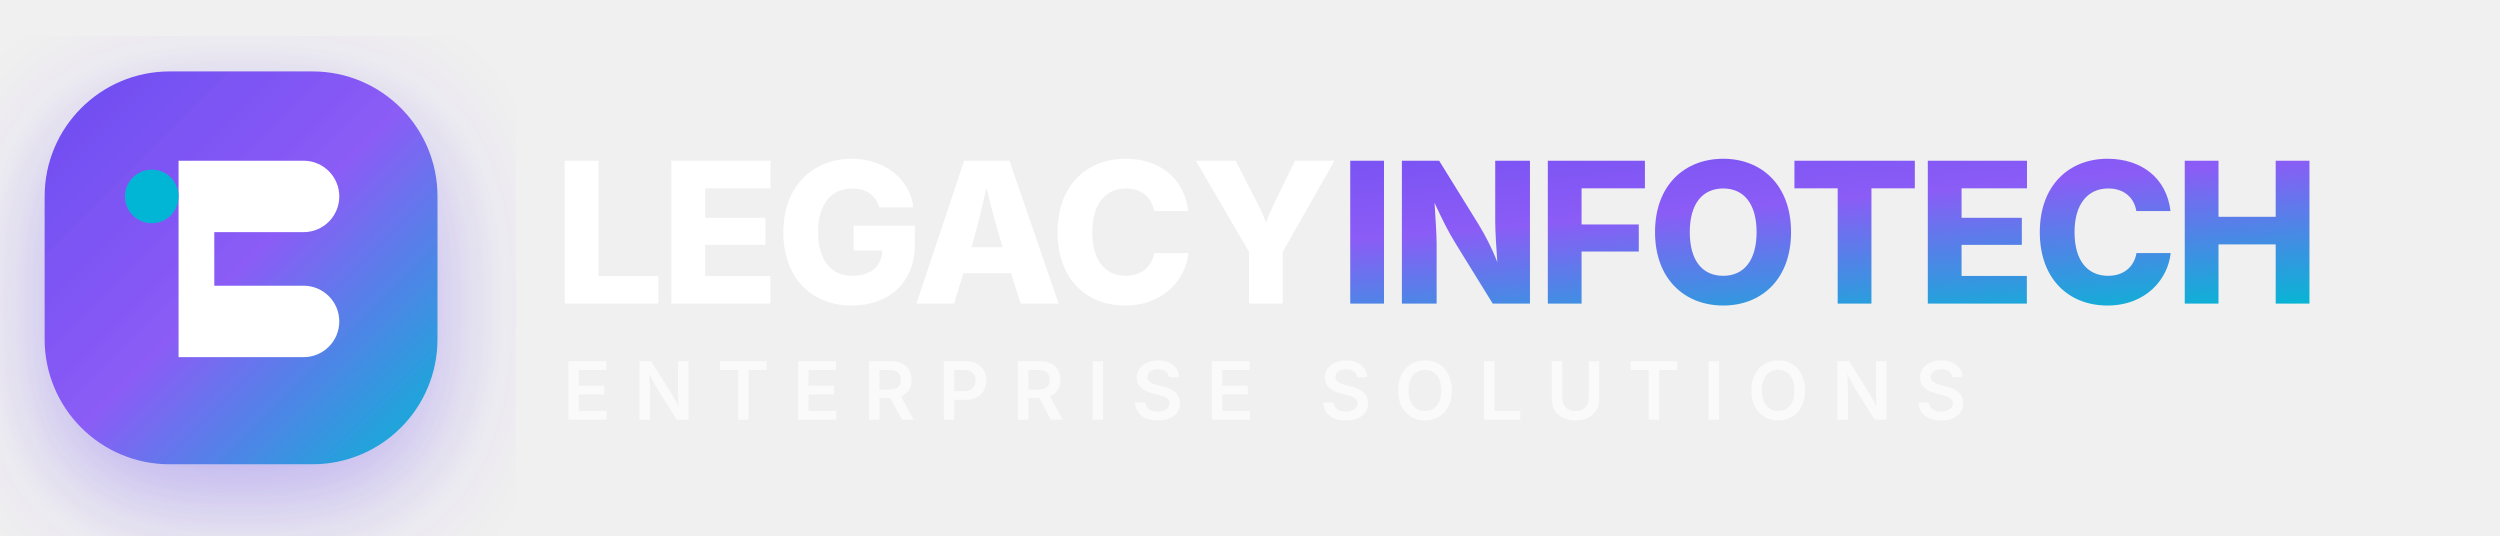
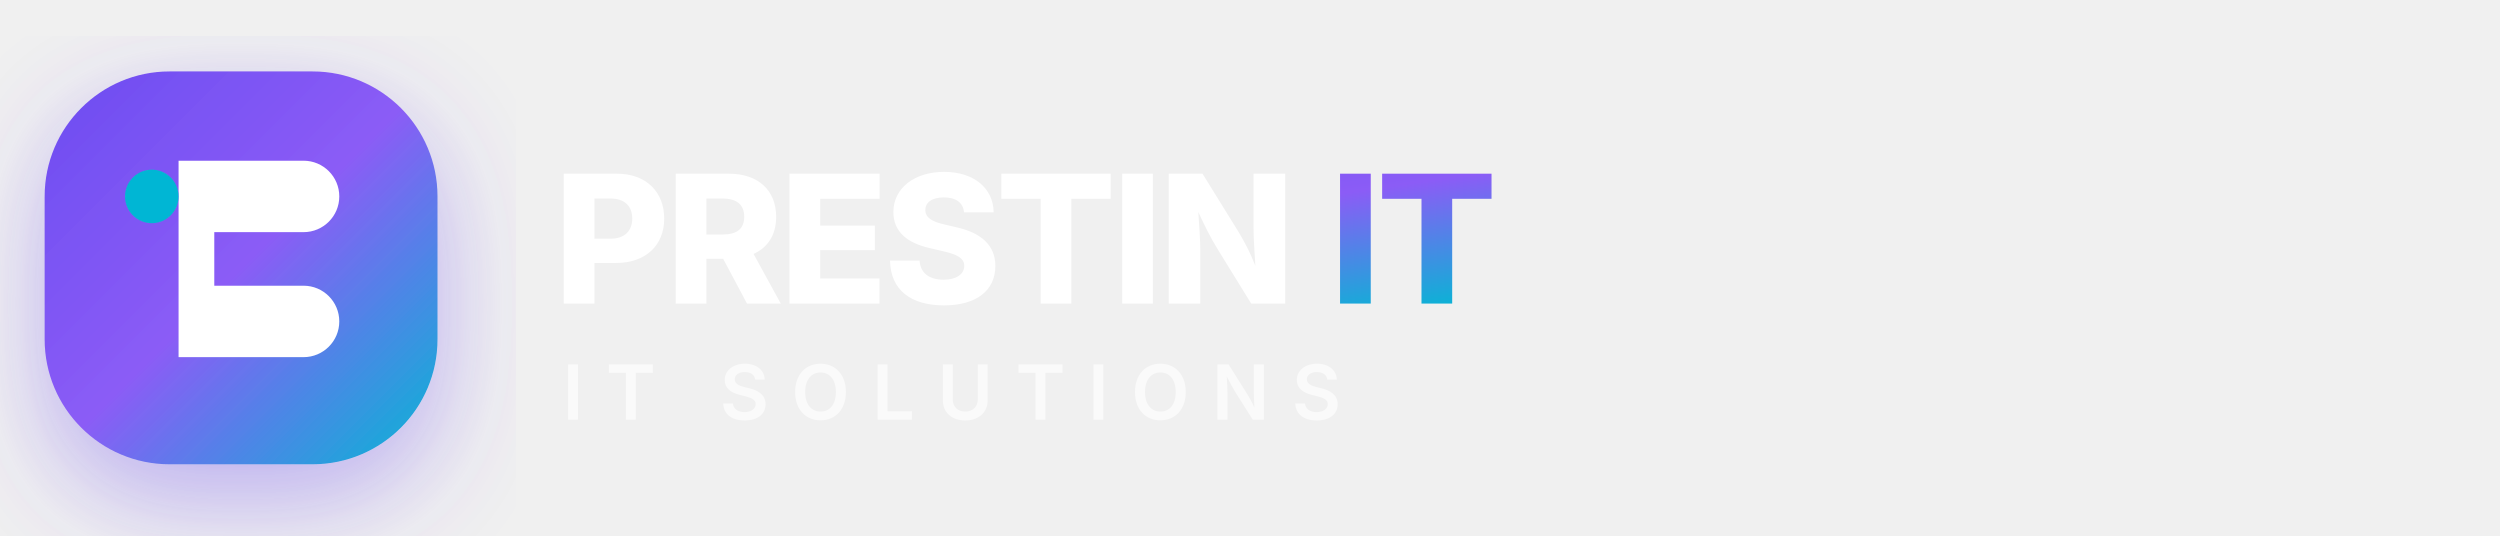
<svg xmlns="http://www.w3.org/2000/svg" viewBox="0 0 280 60" width="280" height="60" fill="none">
  <defs>
    <linearGradient id="logo-grad" x1="0%" y1="0%" x2="100%" y2="100%">
      <stop offset="0%" stop-color="#6C4CF1" />
      <stop offset="50%" stop-color="#8B5CF6" />
      <stop offset="100%" stop-color="#06B6D4" />
    </linearGradient>
    <linearGradient id="logo-glow" x1="0%" y1="0%" x2="100%" y2="100%">
      <stop offset="0%" stop-color="#8B5CF6" stop-opacity="0.6" />
      <stop offset="100%" stop-color="#6C4CF1" stop-opacity="0" />
    </linearGradient>
    <filter id="shadow" x="-20%" y="-20%" width="140%" height="140%">
      <feDropShadow dx="0" dy="4" stdDeviation="6" flood-color="#6C4CF1" flood-opacity="0.4" />
    </filter>
  </defs>
  <g filter="url(#shadow)">
    <rect x="5" y="8" width="44" height="44" rx="14" fill="url(#logo-grad)" />
    <path d="M20 18H34C36.209 18 38 19.791 38 22V22C38 24.209 36.209 26 34 26H24V32H34C36.209 32 38 33.791 38 36V36C38 38.209 36.209 40 34 40H20V18Z" fill="#FFFFFF" fill-rule="evenodd" />
    <circle cx="17" cy="22" r="3" fill="#06B6D4" />
  </g>
-   <text x="62" y="34" font-family="'Inter', sans-serif" font-size="22" font-weight="800" fill="#FFFFFF" letter-spacing="-0.5">
-     LEGACY<tspan fill="url(#logo-grad)">INFOTECH</tspan>
+   <text x="62" y="34" font-family="'Inter', sans-serif" font-size="20" font-weight="800" fill="#FFFFFF" letter-spacing="-0.5">
+     PRESTIN <tspan fill="url(#logo-grad)">IT</tspan>
  </text>
-   <text x="63" y="47" font-family="'Inter', sans-serif" font-size="9" font-weight="600" fill="rgba(255,255,255,0.65)" letter-spacing="2.5">
-     ENTERPRISE SOLUTIONS
+   <text x="63" y="47" font-family="'Inter', sans-serif" font-size="8.5" font-weight="600" fill="rgba(255,255,255,0.65)" letter-spacing="2.5">
+     IT SOLUTIONS
  </text>
</svg>
